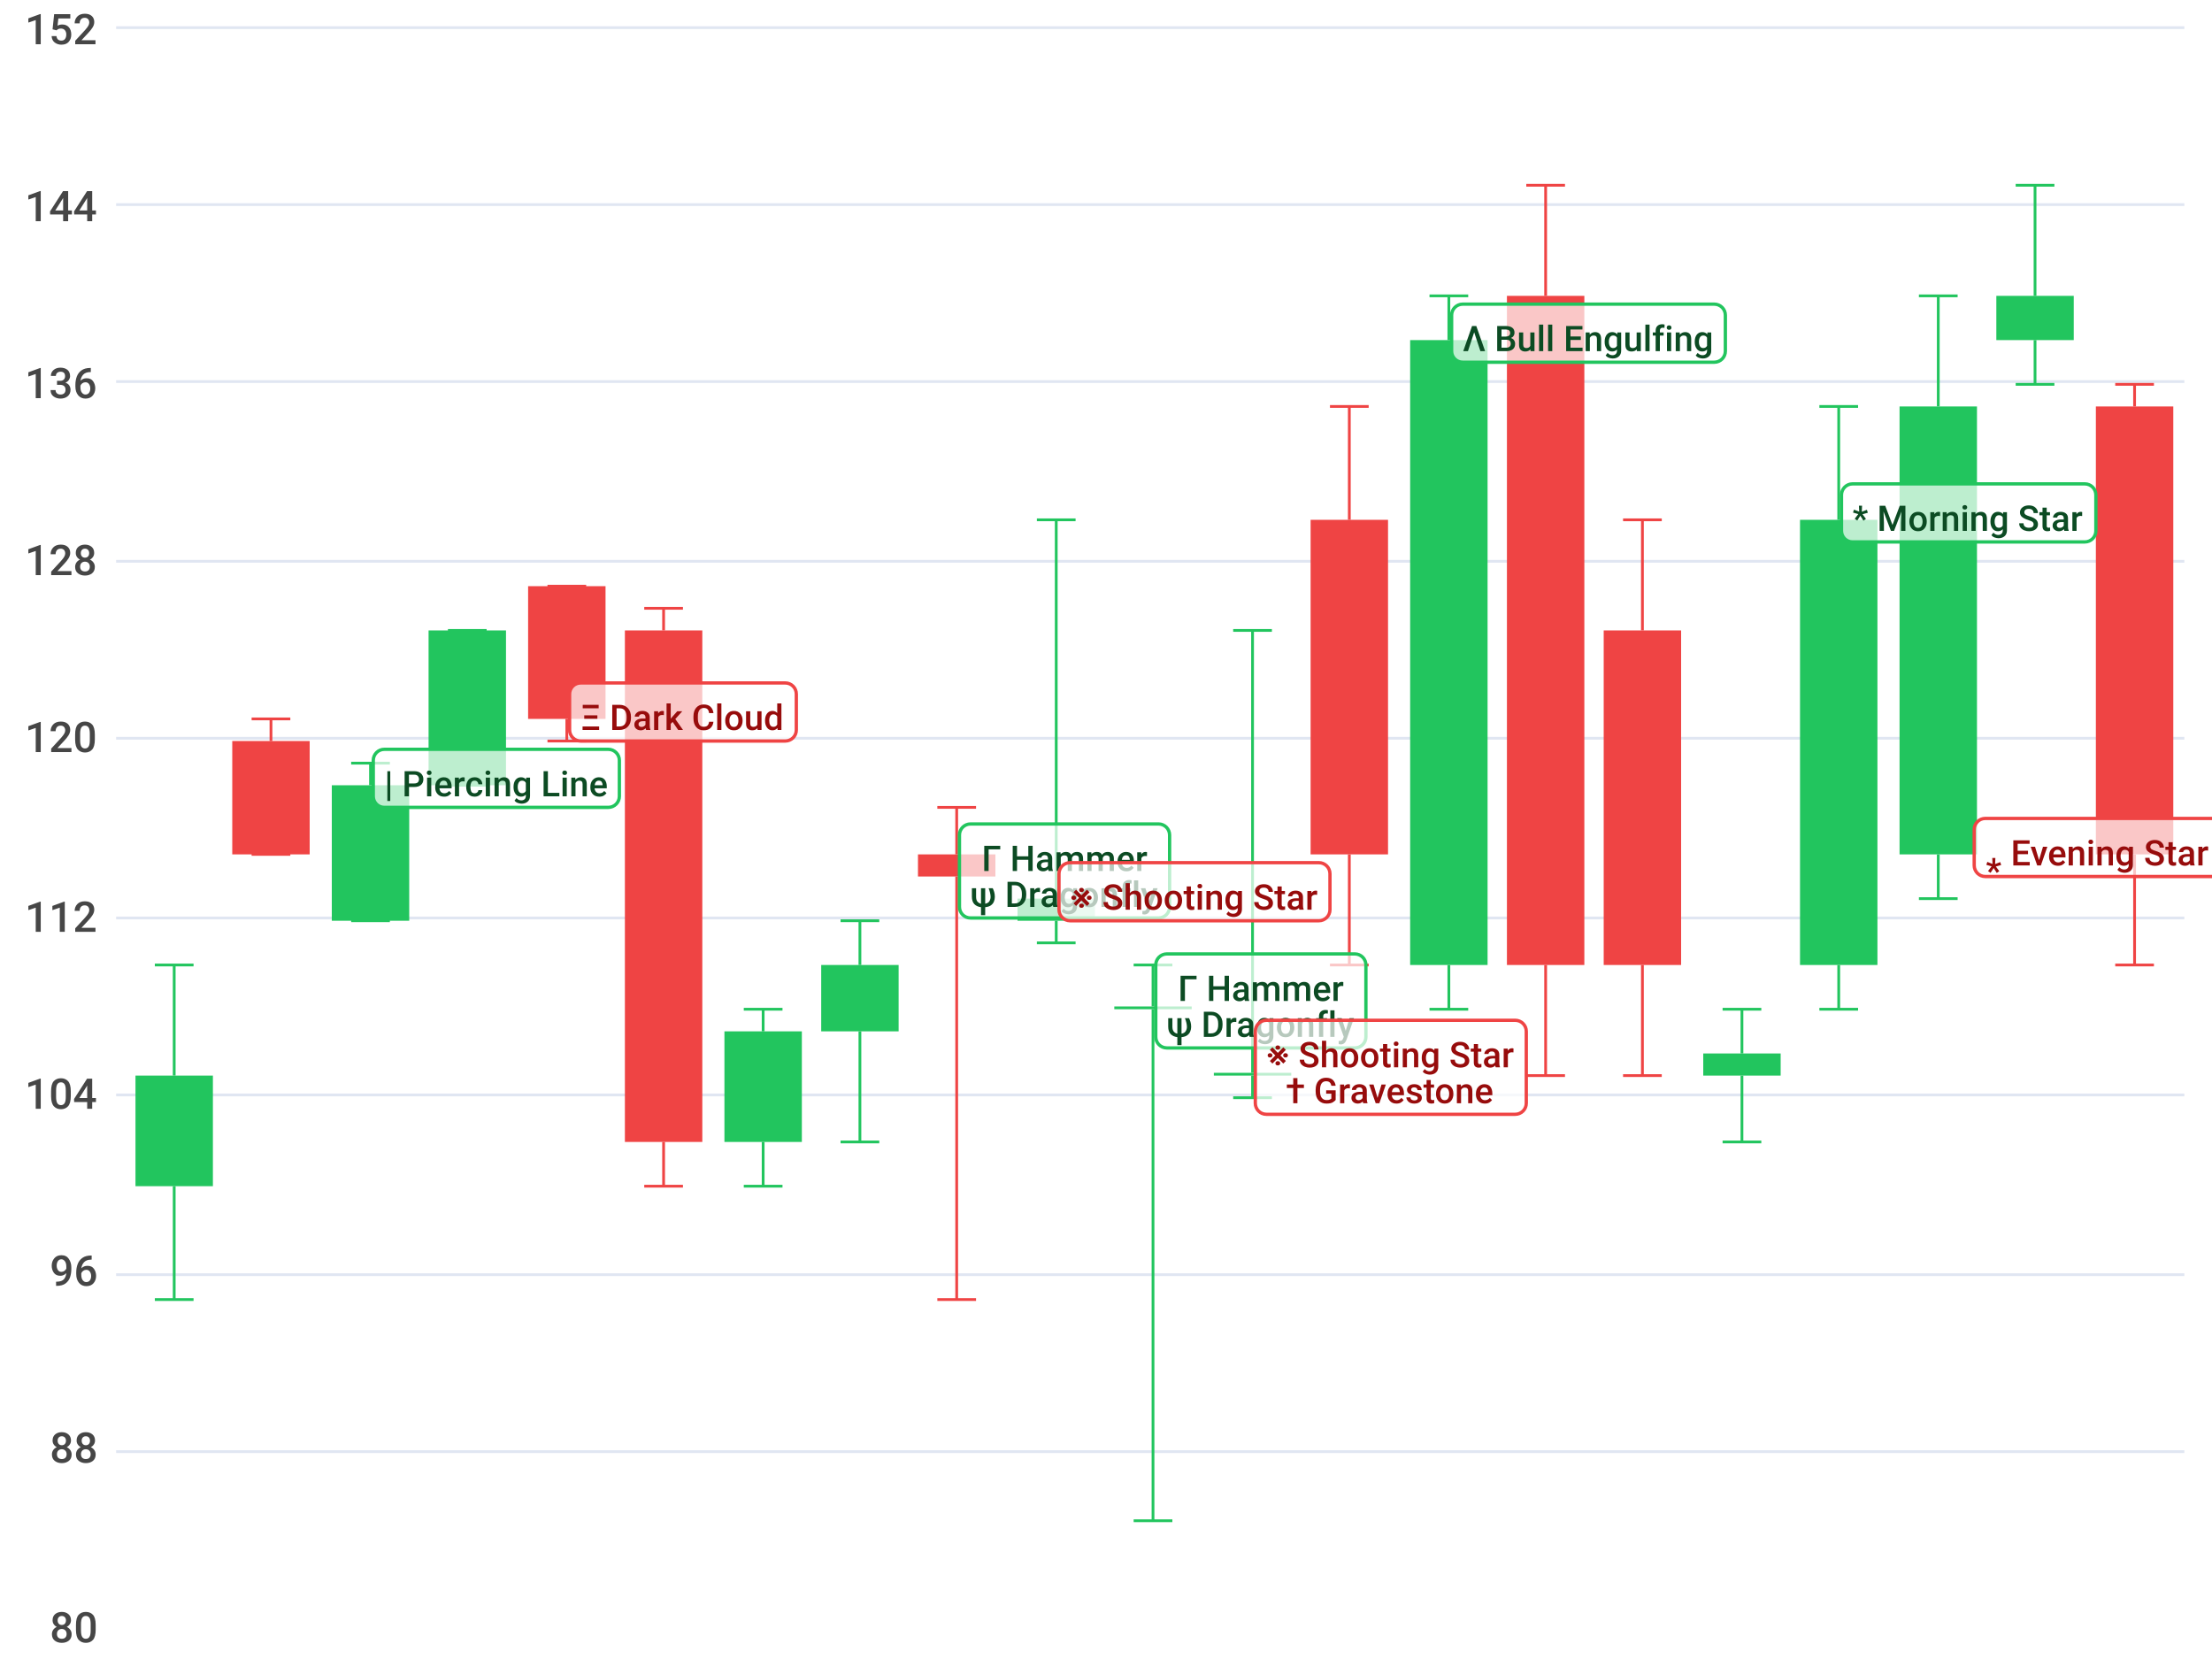
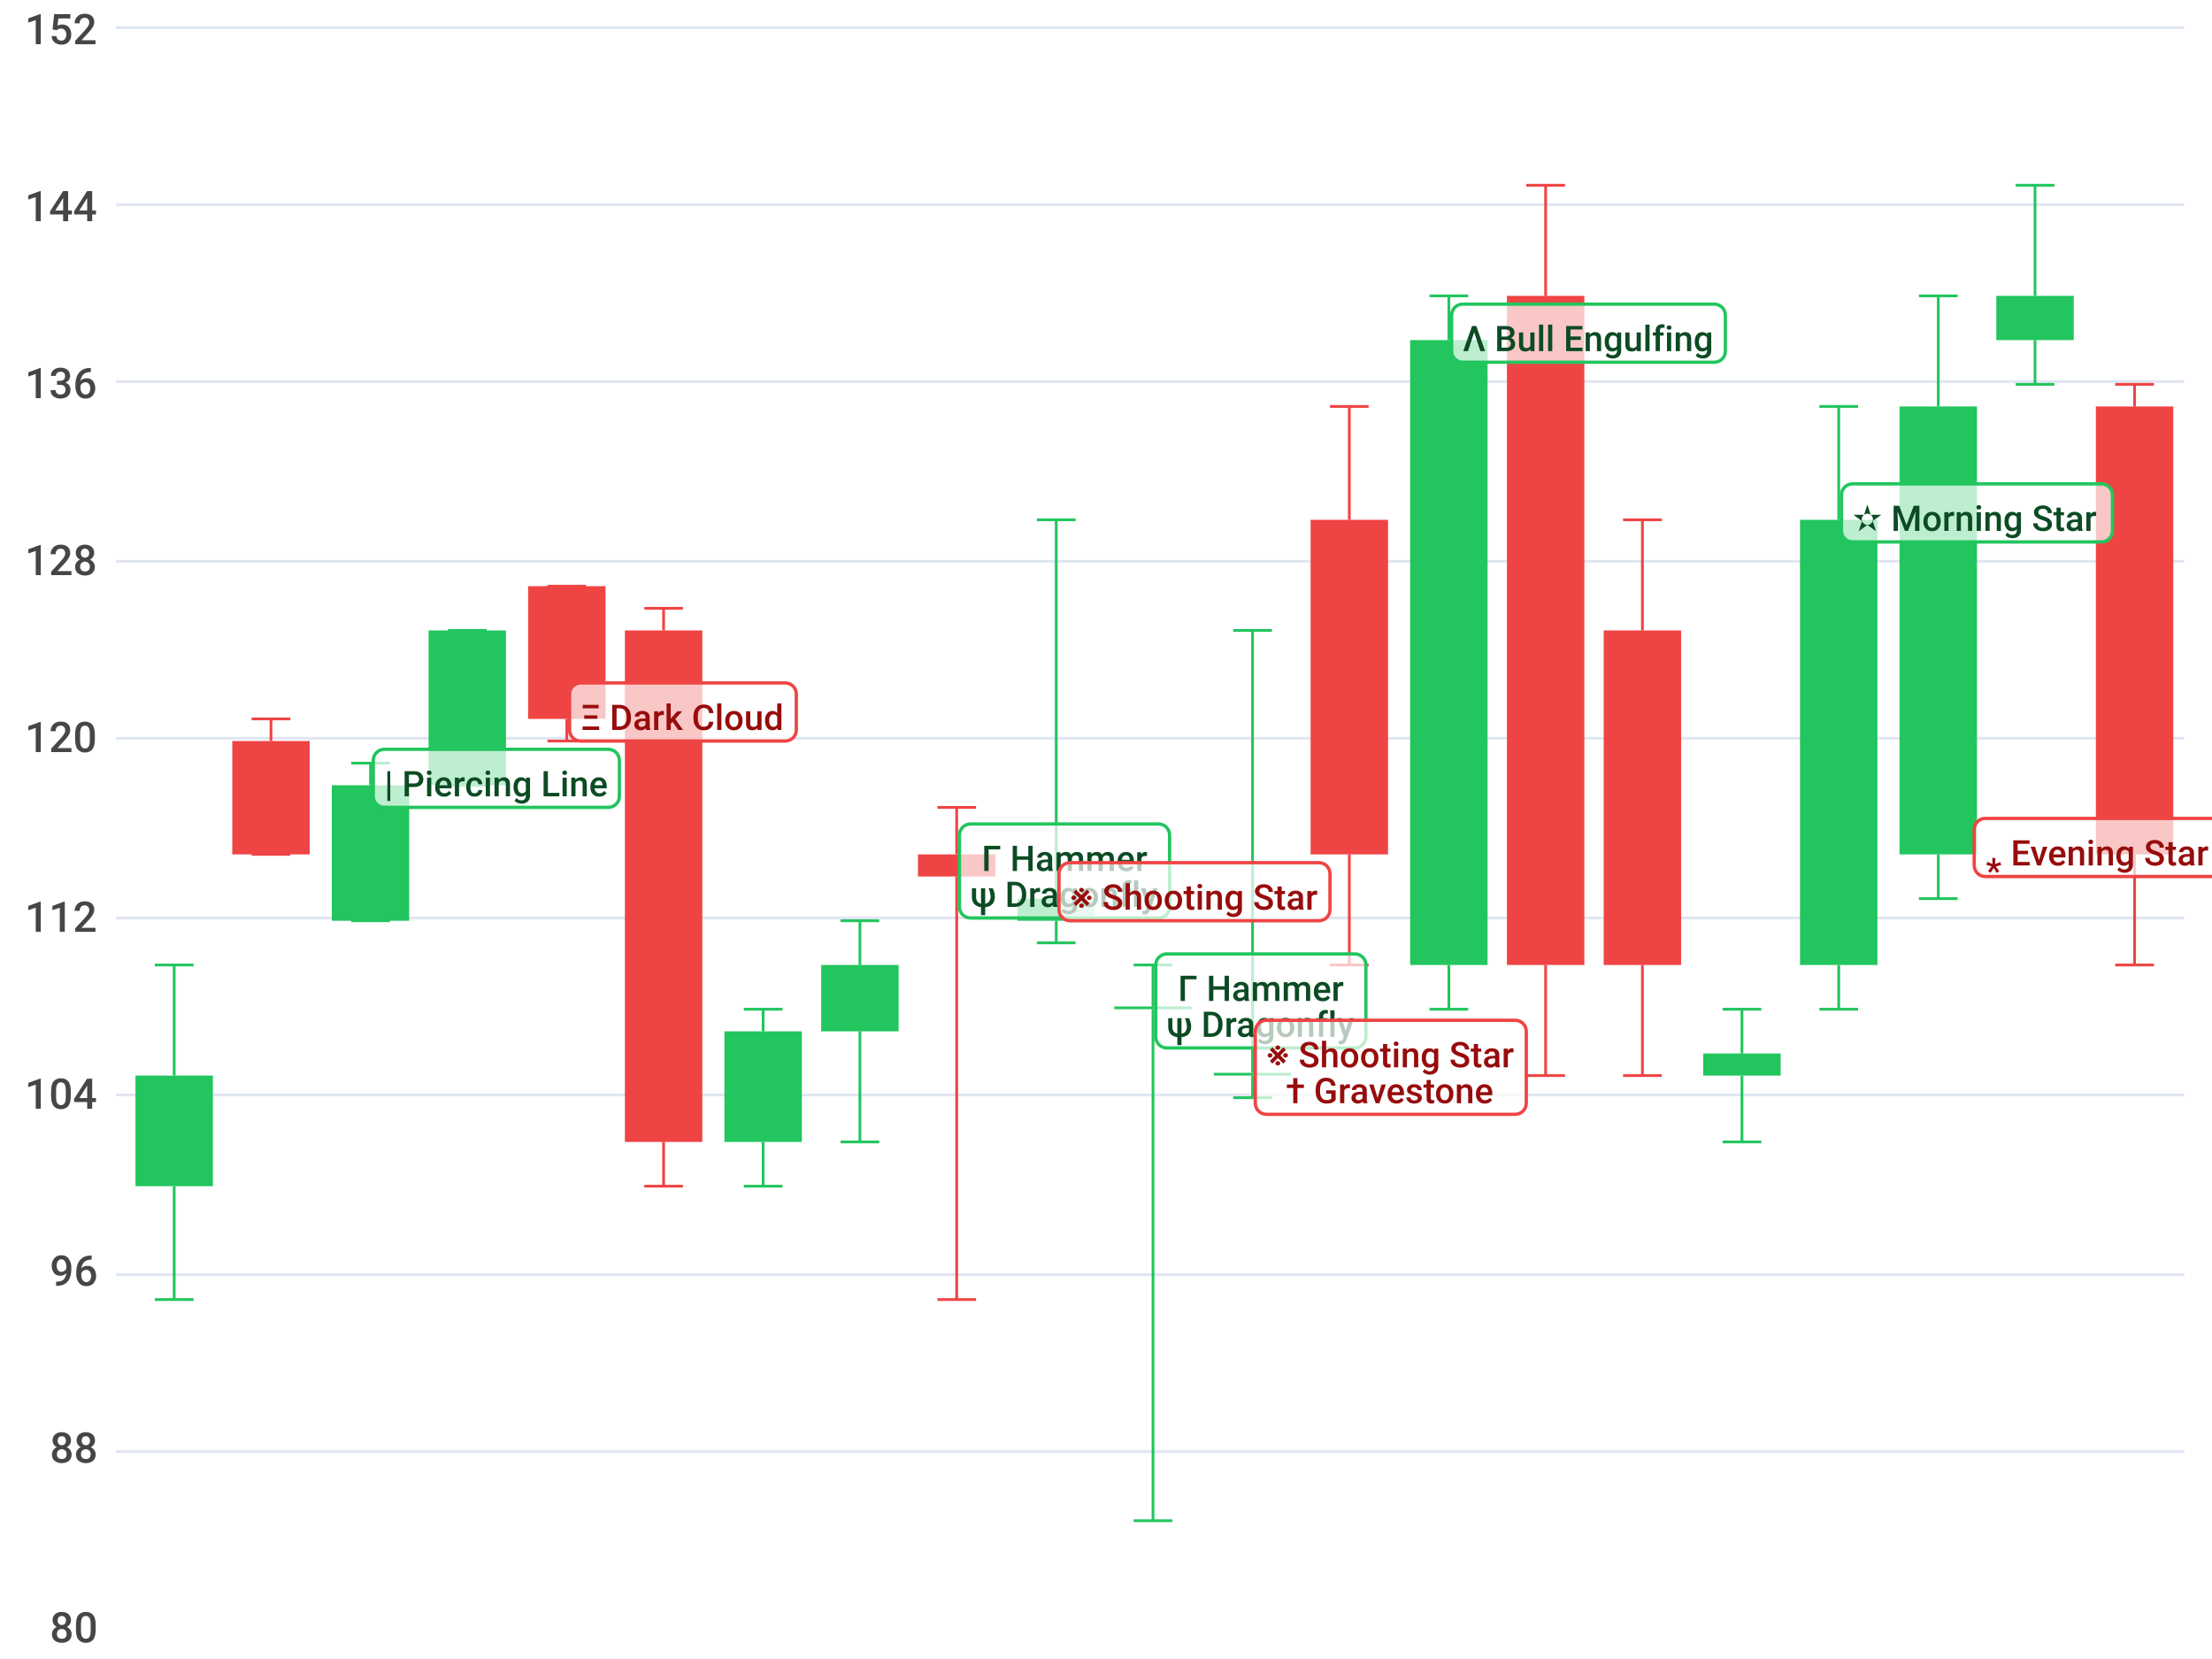
<svg xmlns="http://www.w3.org/2000/svg" viewBox="0 0 800 600">
  <path d="M 0 0 L 800 0 L 800 600 L 0 600 L 0 0" style="stroke:none;fill:white" />
  <text x="9" y="16" style="stroke:none;fill:rgb(70,70,70);font-size:15.3px;font-family:'Roboto Medium',sans-serif">152</text>
  <text x="9" y="80" style="stroke:none;fill:rgb(70,70,70);font-size:15.3px;font-family:'Roboto Medium',sans-serif">144</text>
  <text x="9" y="144" style="stroke:none;fill:rgb(70,70,70);font-size:15.3px;font-family:'Roboto Medium',sans-serif">136</text>
  <text x="9" y="208" style="stroke:none;fill:rgb(70,70,70);font-size:15.3px;font-family:'Roboto Medium',sans-serif">128</text>
  <text x="9" y="272" style="stroke:none;fill:rgb(70,70,70);font-size:15.3px;font-family:'Roboto Medium',sans-serif">120</text>
  <text x="9" y="337" style="stroke:none;fill:rgb(70,70,70);font-size:15.3px;font-family:'Roboto Medium',sans-serif">112</text>
  <text x="9" y="401" style="stroke:none;fill:rgb(70,70,70);font-size:15.3px;font-family:'Roboto Medium',sans-serif">104</text>
  <text x="18" y="465" style="stroke:none;fill:rgb(70,70,70);font-size:15.3px;font-family:'Roboto Medium',sans-serif">96</text>
  <text x="18" y="529" style="stroke:none;fill:rgb(70,70,70);font-size:15.3px;font-family:'Roboto Medium',sans-serif">88</text>
  <text x="18" y="594" style="stroke:none;fill:rgb(70,70,70);font-size:15.3px;font-family:'Roboto Medium',sans-serif">80</text>
  <path d="M 42 10 L 790 10" style="stroke-width:1;stroke:rgb(224,230,242);fill:none" />
  <path d="M 42 74 L 790 74" style="stroke-width:1;stroke:rgb(224,230,242);fill:none" />
  <path d="M 42 138 L 790 138" style="stroke-width:1;stroke:rgb(224,230,242);fill:none" />
  <path d="M 42 203 L 790 203" style="stroke-width:1;stroke:rgb(224,230,242);fill:none" />
  <path d="M 42 267 L 790 267" style="stroke-width:1;stroke:rgb(224,230,242);fill:none" />
  <path d="M 42 332 L 790 332" style="stroke-width:1;stroke:rgb(224,230,242);fill:none" />
  <path d="M 42 396 L 790 396" style="stroke-width:1;stroke:rgb(224,230,242);fill:none" />
  <path d="M 42 461 L 790 461" style="stroke-width:1;stroke:rgb(224,230,242);fill:none" />
  <path d="M 42 525 L 790 525" style="stroke-width:1;stroke:rgb(224,230,242);fill:none" />
  <path d="M 63 349 L 63 389" style="stroke-width:1;stroke:rgb(34,197,94);fill:none" />
  <path d="M 63 429 L 63 470" style="stroke-width:1;stroke:rgb(34,197,94);fill:none" />
  <path d="M 56 349 L 70 349" style="stroke-width:1;stroke:rgb(34,197,94);fill:none" />
  <path d="M 56 470 L 70 470" style="stroke-width:1;stroke:rgb(34,197,94);fill:none" />
  <path d="M 49 389 L 77 389 L 77 429 L 49 429 L 49 389" style="stroke:none;fill:rgb(34,197,94)" />
  <path d="M 98 260 L 98 268" style="stroke-width:1;stroke:rgb(239,68,68);fill:none" />
  <path d="M 91 260 L 105 260" style="stroke-width:1;stroke:rgb(239,68,68);fill:none" />
  <path d="M 91 309 L 105 309" style="stroke-width:1;stroke:rgb(239,68,68);fill:none" />
  <path d="M 84 268 L 112 268 L 112 309 L 84 309 L 84 268" style="stroke:none;fill:rgb(239,68,68)" />
  <path d="M 134 276 L 134 284" style="stroke-width:1;stroke:rgb(34,197,94);fill:none" />
  <path d="M 127 276 L 141 276" style="stroke-width:1;stroke:rgb(34,197,94);fill:none" />
  <path d="M 127 333 L 141 333" style="stroke-width:1;stroke:rgb(34,197,94);fill:none" />
  <path d="M 120 284 L 148 284 L 148 333 L 120 333 L 120 284" style="stroke:none;fill:rgb(34,197,94)" />
  <path d="M 162 228 L 176 228" style="stroke-width:1;stroke:rgb(34,197,94);fill:none" />
  <path d="M 162 284 L 176 284" style="stroke-width:1;stroke:rgb(34,197,94);fill:none" />
  <path d="M 155 228 L 183 228 L 183 284 L 155 284 L 155 228" style="stroke:none;fill:rgb(34,197,94)" />
  <path d="M 205 260 L 205 268" style="stroke-width:1;stroke:rgb(239,68,68);fill:none" />
  <path d="M 198 212 L 212 212" style="stroke-width:1;stroke:rgb(239,68,68);fill:none" />
  <path d="M 198 268 L 212 268" style="stroke-width:1;stroke:rgb(239,68,68);fill:none" />
  <path d="M 191 212 L 219 212 L 219 260 L 191 260 L 191 212" style="stroke:none;fill:rgb(239,68,68)" />
  <path d="M 240 220 L 240 228" style="stroke-width:1;stroke:rgb(239,68,68);fill:none" />
  <path d="M 240 413 L 240 429" style="stroke-width:1;stroke:rgb(239,68,68);fill:none" />
  <path d="M 233 220 L 247 220" style="stroke-width:1;stroke:rgb(239,68,68);fill:none" />
  <path d="M 233 429 L 247 429" style="stroke-width:1;stroke:rgb(239,68,68);fill:none" />
  <path d="M 226 228 L 254 228 L 254 413 L 226 413 L 226 228" style="stroke:none;fill:rgb(239,68,68)" />
  <path d="M 276 365 L 276 373" style="stroke-width:1;stroke:rgb(34,197,94);fill:none" />
  <path d="M 276 413 L 276 429" style="stroke-width:1;stroke:rgb(34,197,94);fill:none" />
  <path d="M 269 365 L 283 365" style="stroke-width:1;stroke:rgb(34,197,94);fill:none" />
  <path d="M 269 429 L 283 429" style="stroke-width:1;stroke:rgb(34,197,94);fill:none" />
  <path d="M 262 373 L 290 373 L 290 413 L 262 413 L 262 373" style="stroke:none;fill:rgb(34,197,94)" />
  <path d="M 311 333 L 311 349" style="stroke-width:1;stroke:rgb(34,197,94);fill:none" />
  <path d="M 311 373 L 311 413" style="stroke-width:1;stroke:rgb(34,197,94);fill:none" />
  <path d="M 304 333 L 318 333" style="stroke-width:1;stroke:rgb(34,197,94);fill:none" />
  <path d="M 304 413 L 318 413" style="stroke-width:1;stroke:rgb(34,197,94);fill:none" />
  <path d="M 297 349 L 325 349 L 325 373 L 297 373 L 297 349" style="stroke:none;fill:rgb(34,197,94)" />
  <path d="M 346 292 L 346 309" style="stroke-width:1;stroke:rgb(239,68,68);fill:none" />
  <path d="M 346 317 L 346 470" style="stroke-width:1;stroke:rgb(239,68,68);fill:none" />
  <path d="M 339 292 L 353 292" style="stroke-width:1;stroke:rgb(239,68,68);fill:none" />
  <path d="M 339 470 L 353 470" style="stroke-width:1;stroke:rgb(239,68,68);fill:none" />
  <path d="M 332 309 L 360 309 L 360 317 L 332 317 L 332 309" style="stroke:none;fill:rgb(239,68,68)" />
  <path d="M 382 188 L 382 325" style="stroke-width:1;stroke:rgb(34,197,94);fill:none" />
  <path d="M 382 333 L 382 341" style="stroke-width:1;stroke:rgb(34,197,94);fill:none" />
  <path d="M 375 188 L 389 188" style="stroke-width:1;stroke:rgb(34,197,94);fill:none" />
  <path d="M 375 341 L 389 341" style="stroke-width:1;stroke:rgb(34,197,94);fill:none" />
  <path d="M 368 325 L 396 325 L 396 333 L 368 333 L 368 325" style="stroke:none;fill:rgb(34,197,94)" />
  <path d="M 417 349 L 417 364" style="stroke-width:1;stroke:rgb(34,197,94);fill:none" />
  <path d="M 417 365 L 417 550" style="stroke-width:1;stroke:rgb(34,197,94);fill:none" />
  <path d="M 410 349 L 424 349" style="stroke-width:1;stroke:rgb(34,197,94);fill:none" />
  <path d="M 410 550 L 424 550" style="stroke-width:1;stroke:rgb(34,197,94);fill:none" />
  <path d="M 403 364 L 431 364 L 431 365 L 403 365 L 403 364" style="stroke:none;fill:rgb(34,197,94)" />
  <path d="M 453 228 L 453 388" style="stroke-width:1;stroke:rgb(34,197,94);fill:none" />
  <path d="M 453 389 L 453 397" style="stroke-width:1;stroke:rgb(34,197,94);fill:none" />
  <path d="M 446 228 L 460 228" style="stroke-width:1;stroke:rgb(34,197,94);fill:none" />
  <path d="M 446 397 L 460 397" style="stroke-width:1;stroke:rgb(34,197,94);fill:none" />
  <path d="M 439 388 L 467 388 L 467 389 L 439 389 L 439 388" style="stroke:none;fill:rgb(34,197,94)" />
  <path d="M 488 147 L 488 188" style="stroke-width:1;stroke:rgb(239,68,68);fill:none" />
  <path d="M 488 309 L 488 349" style="stroke-width:1;stroke:rgb(239,68,68);fill:none" />
  <path d="M 481 147 L 495 147" style="stroke-width:1;stroke:rgb(239,68,68);fill:none" />
  <path d="M 481 349 L 495 349" style="stroke-width:1;stroke:rgb(239,68,68);fill:none" />
  <path d="M 474 188 L 502 188 L 502 309 L 474 309 L 474 188" style="stroke:none;fill:rgb(239,68,68)" />
  <path d="M 524 107 L 524 123" style="stroke-width:1;stroke:rgb(34,197,94);fill:none" />
  <path d="M 524 349 L 524 365" style="stroke-width:1;stroke:rgb(34,197,94);fill:none" />
  <path d="M 517 107 L 531 107" style="stroke-width:1;stroke:rgb(34,197,94);fill:none" />
  <path d="M 517 365 L 531 365" style="stroke-width:1;stroke:rgb(34,197,94);fill:none" />
  <path d="M 510 123 L 538 123 L 538 349 L 510 349 L 510 123" style="stroke:none;fill:rgb(34,197,94)" />
  <path d="M 559 67 L 559 107" style="stroke-width:1;stroke:rgb(239,68,68);fill:none" />
  <path d="M 559 349 L 559 389" style="stroke-width:1;stroke:rgb(239,68,68);fill:none" />
  <path d="M 552 67 L 566 67" style="stroke-width:1;stroke:rgb(239,68,68);fill:none" />
  <path d="M 552 389 L 566 389" style="stroke-width:1;stroke:rgb(239,68,68);fill:none" />
  <path d="M 545 107 L 573 107 L 573 349 L 545 349 L 545 107" style="stroke:none;fill:rgb(239,68,68)" />
  <path d="M 594 188 L 594 228" style="stroke-width:1;stroke:rgb(239,68,68);fill:none" />
  <path d="M 594 349 L 594 389" style="stroke-width:1;stroke:rgb(239,68,68);fill:none" />
  <path d="M 587 188 L 601 188" style="stroke-width:1;stroke:rgb(239,68,68);fill:none" />
  <path d="M 587 389 L 601 389" style="stroke-width:1;stroke:rgb(239,68,68);fill:none" />
  <path d="M 580 228 L 608 228 L 608 349 L 580 349 L 580 228" style="stroke:none;fill:rgb(239,68,68)" />
  <path d="M 630 365 L 630 381" style="stroke-width:1;stroke:rgb(34,197,94);fill:none" />
  <path d="M 630 389 L 630 413" style="stroke-width:1;stroke:rgb(34,197,94);fill:none" />
  <path d="M 623 365 L 637 365" style="stroke-width:1;stroke:rgb(34,197,94);fill:none" />
  <path d="M 623 413 L 637 413" style="stroke-width:1;stroke:rgb(34,197,94);fill:none" />
  <path d="M 616 381 L 644 381 L 644 389 L 616 389 L 616 381" style="stroke:none;fill:rgb(34,197,94)" />
  <path d="M 665 147 L 665 188" style="stroke-width:1;stroke:rgb(34,197,94);fill:none" />
  <path d="M 665 349 L 665 365" style="stroke-width:1;stroke:rgb(34,197,94);fill:none" />
  <path d="M 658 147 L 672 147" style="stroke-width:1;stroke:rgb(34,197,94);fill:none" />
  <path d="M 658 365 L 672 365" style="stroke-width:1;stroke:rgb(34,197,94);fill:none" />
  <path d="M 651 188 L 679 188 L 679 349 L 651 349 L 651 188" style="stroke:none;fill:rgb(34,197,94)" />
  <path d="M 701 107 L 701 147" style="stroke-width:1;stroke:rgb(34,197,94);fill:none" />
  <path d="M 701 309 L 701 325" style="stroke-width:1;stroke:rgb(34,197,94);fill:none" />
  <path d="M 694 107 L 708 107" style="stroke-width:1;stroke:rgb(34,197,94);fill:none" />
  <path d="M 694 325 L 708 325" style="stroke-width:1;stroke:rgb(34,197,94);fill:none" />
  <path d="M 687 147 L 715 147 L 715 309 L 687 309 L 687 147" style="stroke:none;fill:rgb(34,197,94)" />
  <path d="M 736 67 L 736 107" style="stroke-width:1;stroke:rgb(34,197,94);fill:none" />
  <path d="M 736 123 L 736 139" style="stroke-width:1;stroke:rgb(34,197,94);fill:none" />
  <path d="M 729 67 L 743 67" style="stroke-width:1;stroke:rgb(34,197,94);fill:none" />
  <path d="M 729 139 L 743 139" style="stroke-width:1;stroke:rgb(34,197,94);fill:none" />
  <path d="M 722 107 L 750 107 L 750 123 L 722 123 L 722 107" style="stroke:none;fill:rgb(34,197,94)" />
  <path d="M 772 139 L 772 147" style="stroke-width:1;stroke:rgb(239,68,68);fill:none" />
  <path d="M 772 309 L 772 349" style="stroke-width:1;stroke:rgb(239,68,68);fill:none" />
  <path d="M 765 139 L 779 139" style="stroke-width:1;stroke:rgb(239,68,68);fill:none" />
  <path d="M 765 349 L 779 349" style="stroke-width:1;stroke:rgb(239,68,68);fill:none" />
  <path d="M 758 147 L 786 147 L 786 309 L 758 309 L 758 147" style="stroke:none;fill:rgb(239,68,68)" />
  <path d="M 139 271 L 220 271 L 220 271 A 4 4 90.00 0 1 224 275 L 224 288 L 224 288 A 4 4 90.00 0 1 220 292 L 139 292 L 139 292 A 4 4 90.00 0 1 135 288 L 135 275 L 135 275 A 4 4 90.00 0 1 139 271 Z" style="stroke-width:1.2;stroke:rgb(34,197,94);fill:rgba(255,255,255,0.7)" />
  <text x="139" y="288" style="stroke:none;fill:rgb(12,75,35);font-size:12.8px;font-family:'Roboto Medium',sans-serif">| Piercing Line</text>
  <path d="M 210 247 L 284 247 L 284 247 A 4 4 90.00 0 1 288 251 L 288 264 L 288 264 A 4 4 90.00 0 1 284 268 L 210 268 L 210 268 A 4 4 90.00 0 1 206 264 L 206 251 L 206 251 A 4 4 90.00 0 1 210 247 Z" style="stroke-width:1.2;stroke:rgb(239,68,68);fill:rgba(255,255,255,0.7)" />
  <text x="210" y="264" style="stroke:none;fill:rgb(151,12,12);font-size:12.8px;font-family:'Roboto Medium',sans-serif">Ξ Dark Cloud</text>
  <path d="M 351 298 L 419 298 L 419 298 A 4 4 90.00 0 1 423 302 L 423 328 L 423 328 A 4 4 90.00 0 1 419 332 L 351 332 L 351 332 A 4 4 90.00 0 1 347 328 L 347 302 L 347 302 A 4 4 90.00 0 1 351 298 Z" style="stroke-width:1.2;stroke:rgb(34,197,94);fill:rgba(255,255,255,0.7)" />
  <text x="355" y="315" style="stroke:none;fill:rgb(12,75,35);font-size:12.8px;font-family:'Roboto Medium',sans-serif">Γ Hammer</text>
  <text x="351" y="328" style="stroke:none;fill:rgb(12,75,35);font-size:12.8px;font-family:'Roboto Medium',sans-serif">ψ Dragonfly</text>
  <path d="M 387 312 L 477 312 L 477 312 A 4 4 90.00 0 1 481 316 L 481 329 L 481 329 A 4 4 90.00 0 1 477 333 L 387 333 L 387 333 A 4 4 90.00 0 1 383 329 L 383 316 L 383 316 A 4 4 90.00 0 1 387 312 Z" style="stroke-width:1.2;stroke:rgb(239,68,68);fill:rgba(255,255,255,0.7)" />
  <text x="387" y="329" style="stroke:none;fill:rgb(151,12,12);font-size:12.8px;font-family:'Roboto Medium',sans-serif">※ Shooting Star</text>
  <path d="M 422 345 L 490 345 L 490 345 A 4 4 90.00 0 1 494 349 L 494 375 L 494 375 A 4 4 90.00 0 1 490 379 L 422 379 L 422 379 A 4 4 90.00 0 1 418 375 L 418 349 L 418 349 A 4 4 90.00 0 1 422 345 Z" style="stroke-width:1.2;stroke:rgb(34,197,94);fill:rgba(255,255,255,0.7)" />
  <text x="426" y="362" style="stroke:none;fill:rgb(12,75,35);font-size:12.8px;font-family:'Roboto Medium',sans-serif">Γ Hammer</text>
  <text x="422" y="375" style="stroke:none;fill:rgb(12,75,35);font-size:12.8px;font-family:'Roboto Medium',sans-serif">ψ Dragonfly</text>
  <path d="M 458 369 L 548 369 L 548 369 A 4 4 90.00 0 1 552 373 L 552 399 L 552 399 A 4 4 90.00 0 1 548 403 L 458 403 L 458 403 A 4 4 90.00 0 1 454 399 L 454 373 L 454 373 A 4 4 90.00 0 1 458 369 Z" style="stroke-width:1.2;stroke:rgb(239,68,68);fill:rgba(255,255,255,0.7)" />
  <text x="458" y="386" style="stroke:none;fill:rgb(151,12,12);font-size:12.8px;font-family:'Roboto Medium',sans-serif">※ Shooting Star</text>
  <text x="465" y="399" style="stroke:none;fill:rgb(151,12,12);font-size:12.8px;font-family:'Roboto Medium',sans-serif">† Gravestone</text>
  <path d="M 529 110 L 620 110 L 620 110 A 4 4 90.00 0 1 624 114 L 624 127 L 624 127 A 4 4 90.00 0 1 620 131 L 529 131 L 529 131 A 4 4 90.00 0 1 525 127 L 525 114 L 525 114 A 4 4 90.00 0 1 529 110 Z" style="stroke-width:1.2;stroke:rgb(34,197,94);fill:rgba(255,255,255,0.7)" />
  <text x="529" y="127" style="stroke:none;fill:rgb(12,75,35);font-size:12.8px;font-family:'Roboto Medium',sans-serif">Λ Bull Engulfing</text>
-   <path d="M 670 175 L 754 175 L 754 175 A 4 4 90.00 0 1 758 179 L 758 192 L 758 192 A 4 4 90.00 0 1 754 196 L 670 196 L 670 196 A 4 4 90.00 0 1 666 192 L 666 179 L 666 179 A 4 4 90.00 0 1 670 175 Z" style="stroke-width:1.2;stroke:rgb(34,197,94);fill:rgba(255,255,255,0.7)" />
-   <text x="670" y="192" style="stroke:none;fill:rgb(12,75,35);font-size:12.8px;font-family:'Roboto Medium',sans-serif">* Morning Star</text>
+   <path d="M 670 175 L 760 175 L 760 175 A 4 4 90.00 0 1 764 179 L 764 192 L 764 192 A 4 4 90.00 0 1 760 196 L 670 196 L 670 196 A 4 4 90.00 0 1 666 192 L 666 179 L 666 179 A 4 4 90.00 0 1 670 175 Z" style="stroke-width:1.2;stroke:rgb(34,197,94);fill:rgba(255,255,255,0.7)" />
+   <text x="670" y="192" style="stroke:none;fill:rgb(12,75,35);font-size:12.8px;font-family:'Roboto Medium',sans-serif">✫ Morning Star</text>
  <path d="M 718 296 L 800 296 L 800 296 A 4 4 90.00 0 1 804 300 L 804 313 L 804 313 A 4 4 90.00 0 1 800 317 L 718 317 L 718 317 A 4 4 90.00 0 1 714 313 L 714 300 L 714 300 A 4 4 90.00 0 1 718 296 Z" style="stroke-width:1.2;stroke:rgb(239,68,68);fill:rgba(255,255,255,0.7)" />
  <text x="718" y="313" style="stroke:none;fill:rgb(151,12,12);font-size:12.8px;font-family:'Roboto Medium',sans-serif">⁎ Evening Star</text>
</svg>
